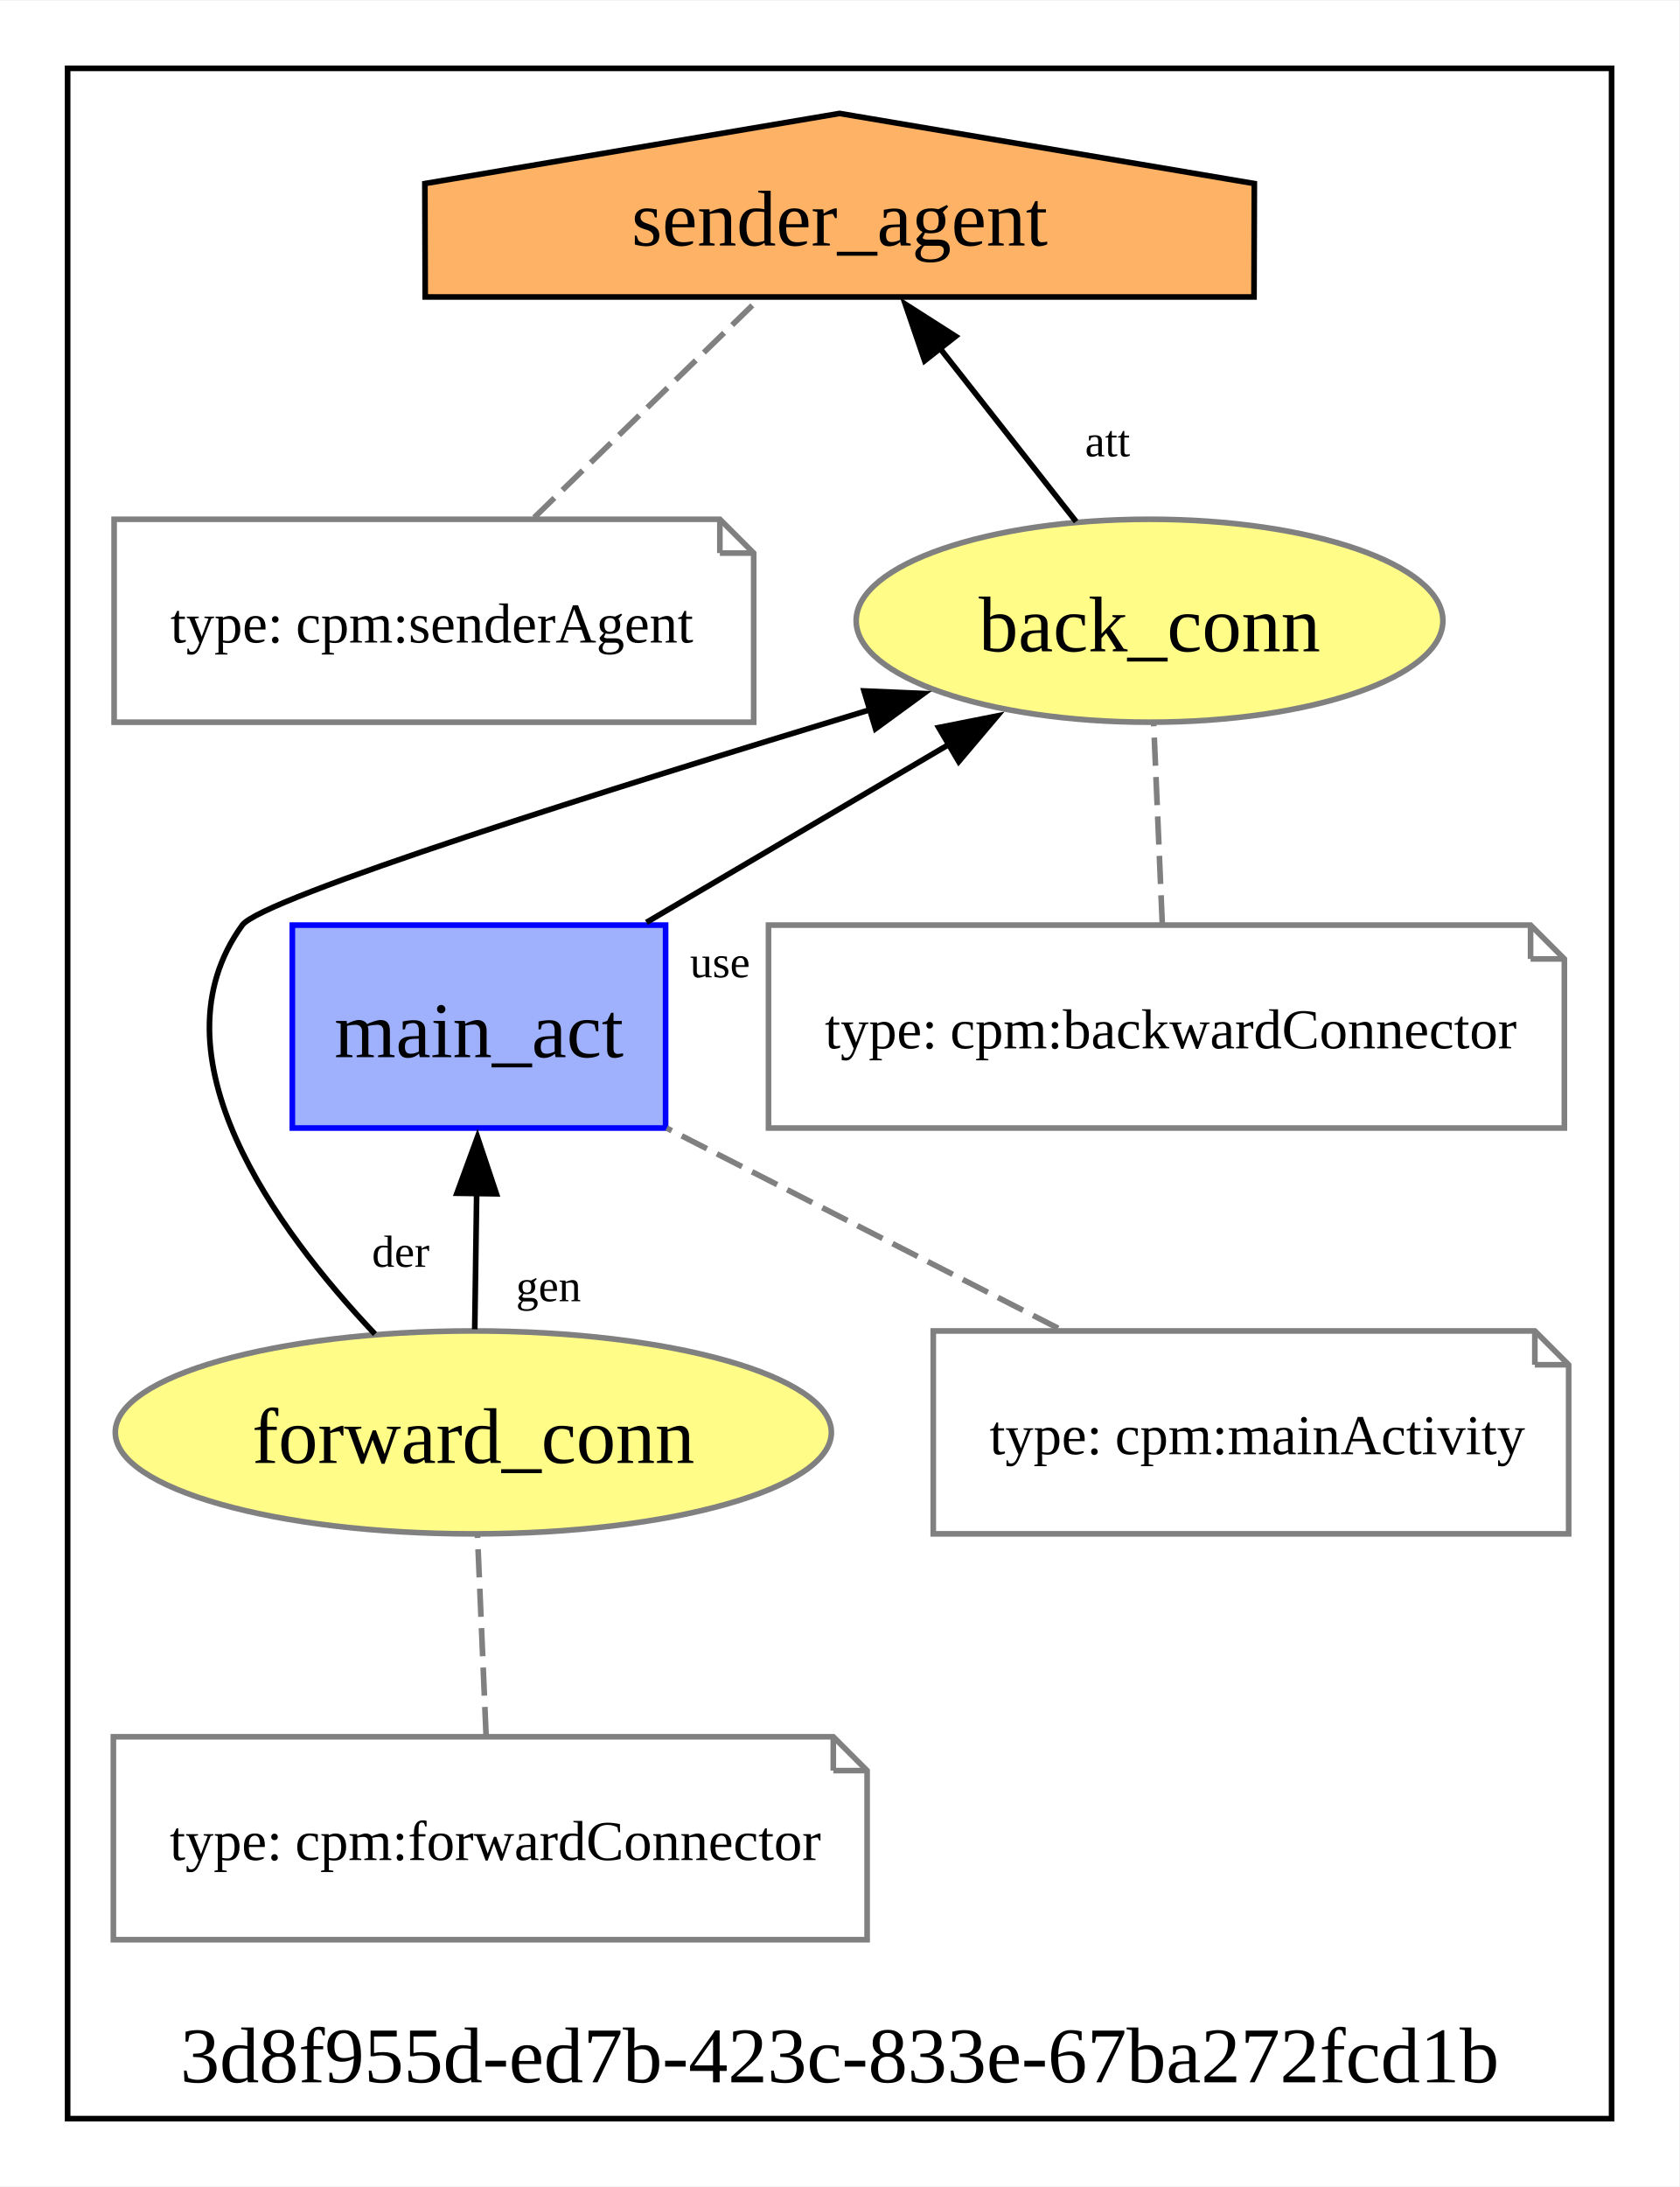
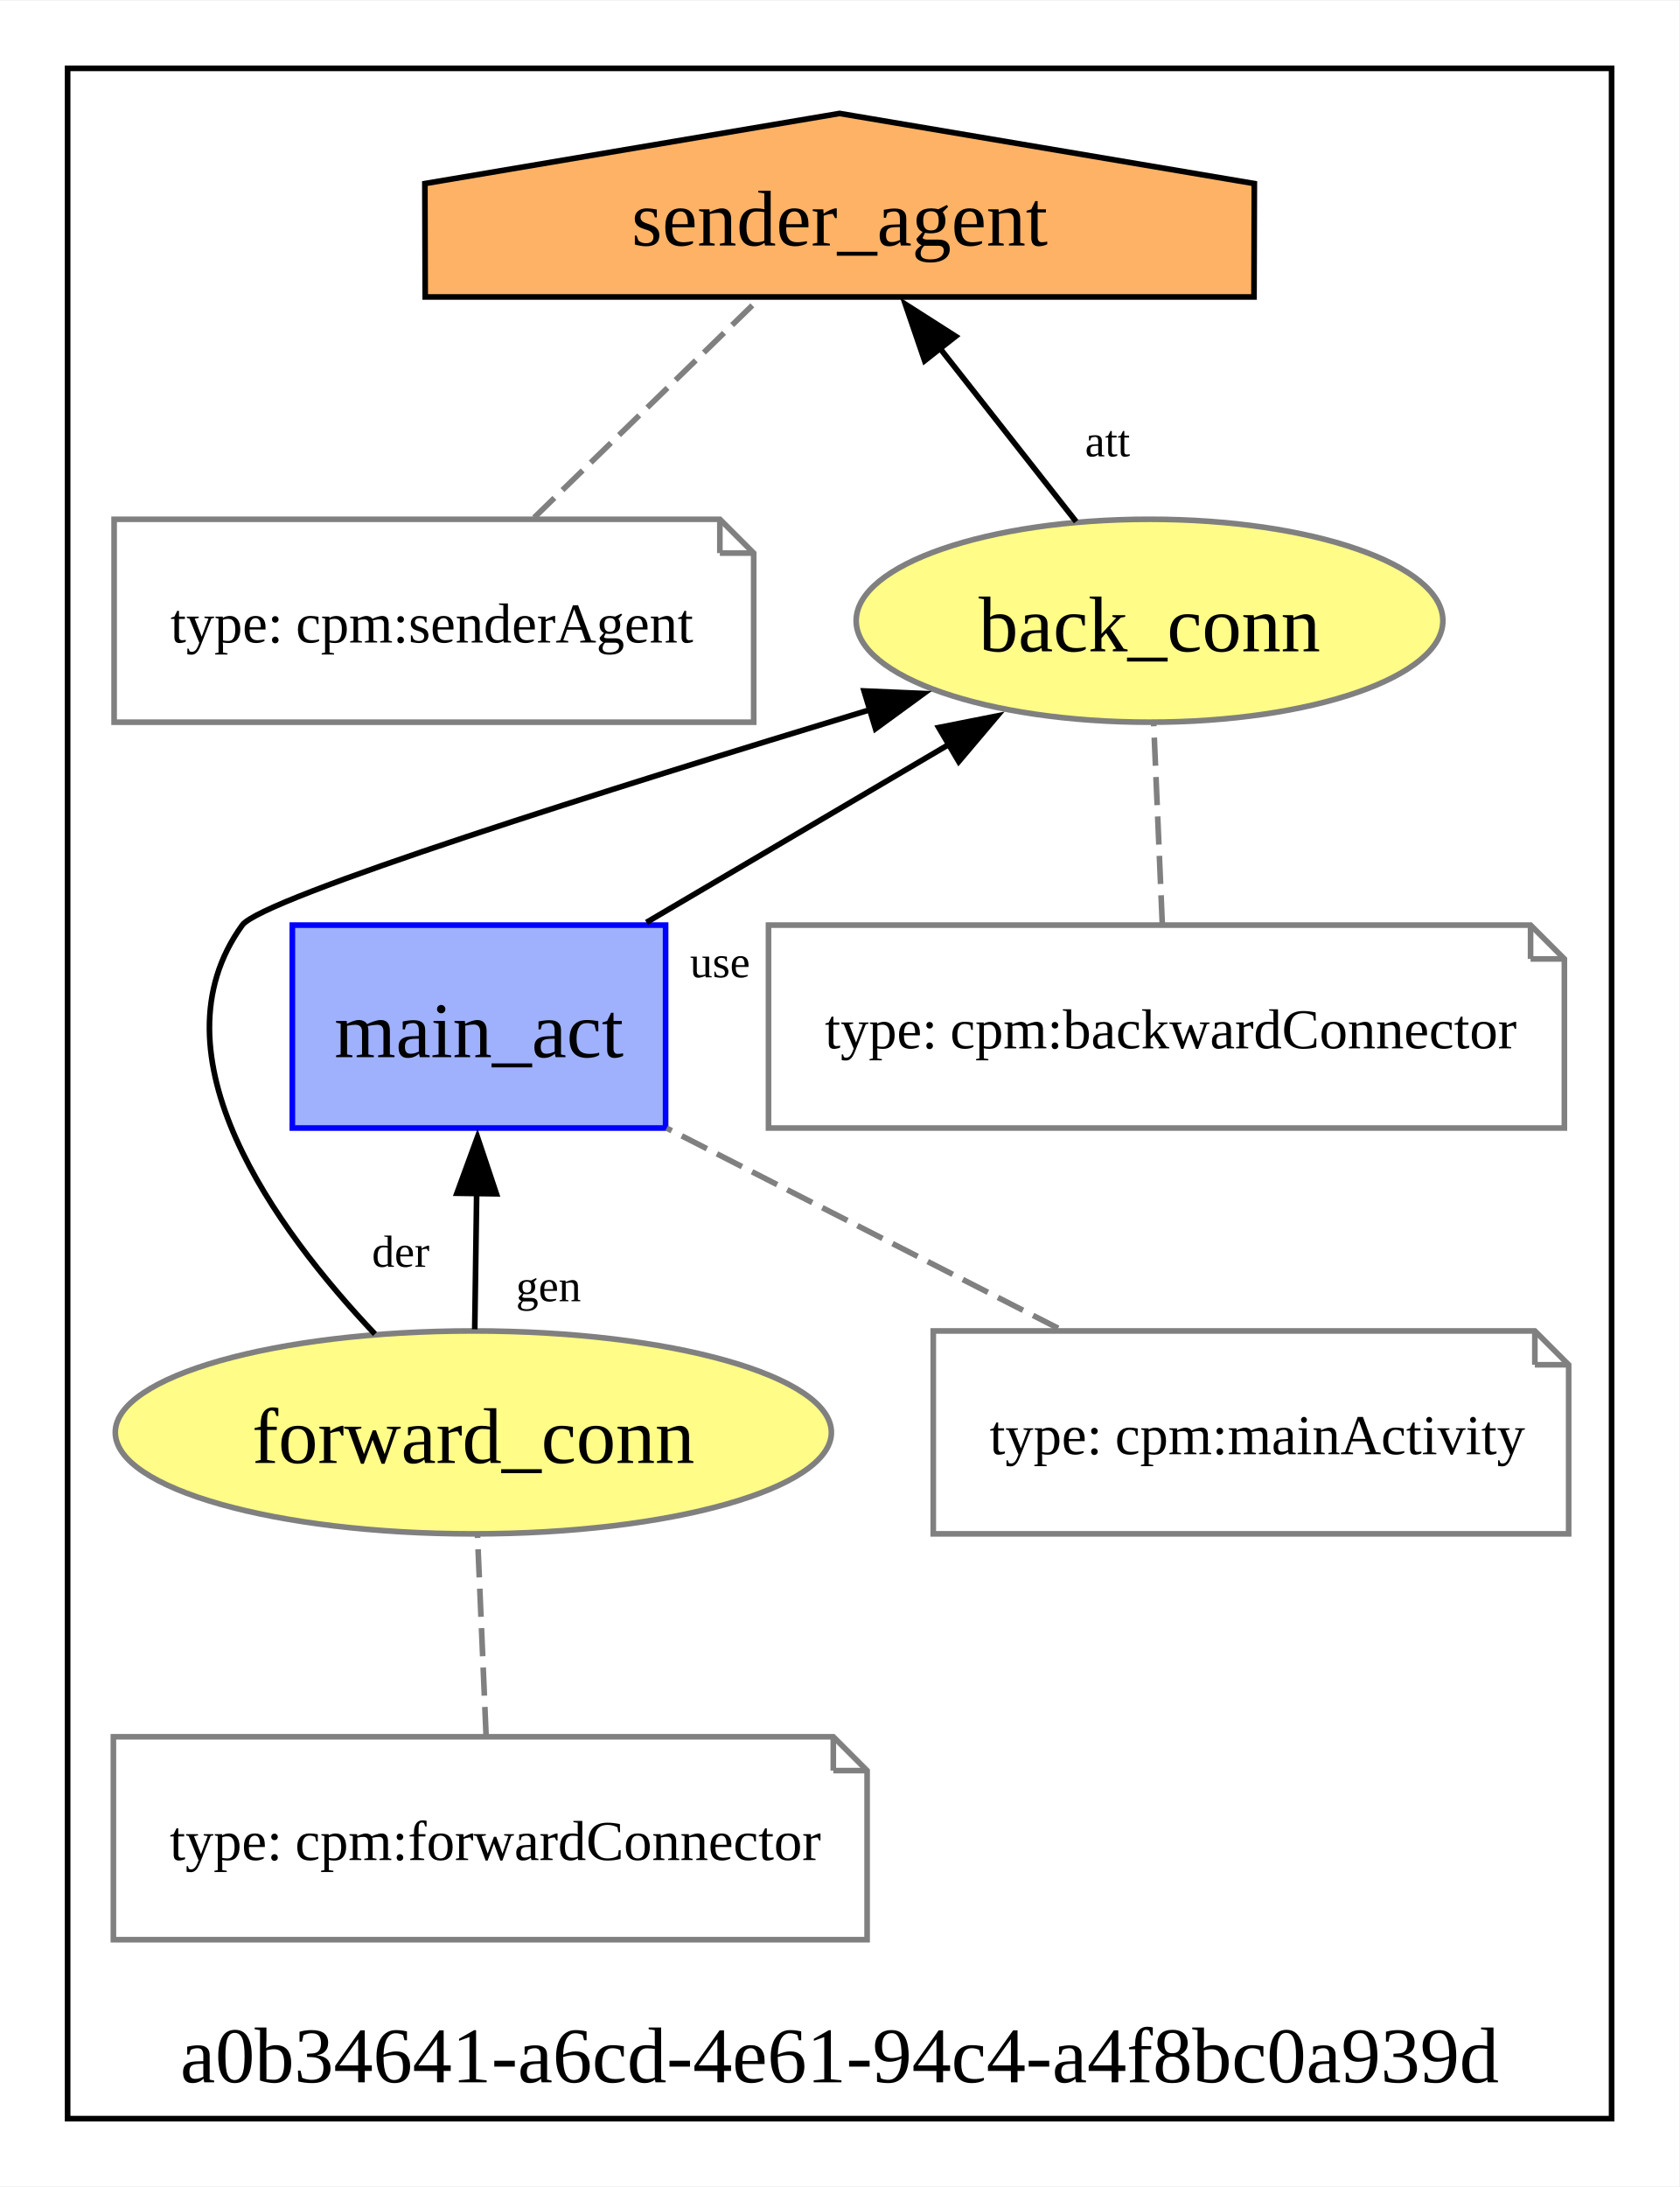
<svg xmlns="http://www.w3.org/2000/svg" xmlns:xlink="http://www.w3.org/1999/xlink" width="298pt" height="388pt" viewBox="0.00 0.00 298.00 387.75">
  <g id="graph0" class="graph" transform="scale(1 1) rotate(0) translate(4 383.75)">
    <polygon fill="white" stroke="none" points="-4,4 -4,-383.75 294,-383.75 294,4 -4,4" />
    <g id="clust1" class="cluster">
      <g id="a_clust1">
-         <a xlink:href="urn:uuid:3d8f955d-ed7b-423c-833e-67ba272fcd1b" xlink:title="3d8f955d-ed7b-423c-833e-67ba272fcd1b">
+         <a xlink:href="urn:uuid:a0b34641-a6cd-4e61-94c4-a4f8bc0a939d" xlink:title="a0b34641-a6cd-4e61-94c4-a4f8bc0a939d">
          <polygon fill="none" stroke="black" points="8,-8 8,-371.75 282,-371.75 282,-8 8,-8" />
-           <text text-anchor="middle" x="145" y="-14.45" font-family="Times New Roman,serif" font-size="14.00">3d8f955d-ed7b-423c-833e-67ba272fcd1b</text>
+           <text text-anchor="middle" x="145" y="-14.45" font-family="Times New Roman,serif" font-size="14.00">a0b34641-a6cd-4e61-94c4-a4f8bc0a939d</text>
        </a>
      </g>
    </g>
    <g id="node1" class="node">
      <g id="a_node1">
        <a xlink:href="http://commonprovenancemodel.org/ns/cpm/main_act" xlink:title="main_act">
          <polygon fill="#9fb1fc" stroke="#0000ff" points="114.12,-219.75 47.88,-219.75 47.88,-183.75 114.12,-183.75 114.12,-219.75" />
          <text text-anchor="middle" x="81" y="-196.32" font-family="Times New Roman,serif" font-size="14.00">main_act</text>
        </a>
      </g>
    </g>
    <g id="node3" class="node">
      <g id="a_node3">
        <a xlink:href="http://commonprovenancemodel.org/ns/cpm/back_conn" xlink:title="back_conn">
          <ellipse fill="#fffc87" stroke="#808080" cx="200" cy="-273.75" rx="52.06" ry="18" />
          <text text-anchor="middle" x="200" y="-268.32" font-family="Times New Roman,serif" font-size="14.00">back_conn</text>
        </a>
      </g>
    </g>
    <g id="edge6" class="edge">
      <path fill="none" stroke="black" d="M110.72,-220.23C127.07,-229.85 147.45,-241.84 164.61,-251.93" />
      <polygon fill="black" stroke="black" points="162.59,-254.8 172.98,-256.86 166.14,-248.77 162.59,-254.8" />
      <text text-anchor="middle" x="123.77" y="-210.49" font-family="Times New Roman,serif" font-size="8.00">use</text>
    </g>
    <g id="node2" class="node">
      <polygon fill="none" stroke="gray" points="268.38,-147.75 161.62,-147.75 161.62,-111.75 274.38,-111.75 274.38,-141.75 268.38,-147.75" />
      <polyline fill="none" stroke="gray" points="268.38,-147.75 268.38,-141.75" />
      <polyline fill="none" stroke="gray" points="274.38,-141.75 268.38,-141.75" />
      <text text-anchor="start" x="171.62" y="-125.88" font-family="Times New Roman,serif" font-size="10.00">type:</text>
      <text text-anchor="start" x="193.88" y="-125.88" font-family="Times New Roman,serif" font-size="10.00">cpm:mainActivity</text>
    </g>
    <g id="edge1" class="edge">
      <path fill="none" stroke="gray" stroke-dasharray="5,2" d="M183.78,-148.23C162.54,-159.09 135.38,-172.97 114.31,-183.73" />
    </g>
    <g id="node7" class="node">
      <g id="a_node7">
        <a xlink:href="https://gitlab.ics.muni.cz/422328/pid-test/-/blob/master/sender_agent" xlink:title="sender_agent">
          <polygon fill="#fdb266" stroke="black" points="218.6,-351.31 145,-363.75 71.4,-351.31 71.46,-331.19 218.54,-331.19 218.6,-351.31" />
          <text text-anchor="middle" x="145" y="-340.32" font-family="Times New Roman,serif" font-size="14.00">sender_agent</text>
        </a>
      </g>
    </g>
    <g id="edge7" class="edge">
      <path fill="none" stroke="black" d="M186.97,-291.34C179.74,-300.53 170.66,-312.09 162.79,-322.1" />
      <polygon fill="black" stroke="black" points="160.09,-319.88 156.66,-329.91 165.59,-324.21 160.09,-319.88" />
      <text text-anchor="middle" x="192.55" y="-302.91" font-family="Times New Roman,serif" font-size="8.00">att</text>
    </g>
    <g id="node4" class="node">
      <polygon fill="none" stroke="gray" points="267.62,-219.75 132.38,-219.75 132.38,-183.75 273.62,-183.75 273.62,-213.75 267.62,-219.75" />
      <polyline fill="none" stroke="gray" points="267.62,-219.75 267.62,-213.75" />
      <polyline fill="none" stroke="gray" points="273.62,-213.75 267.62,-213.75" />
      <text text-anchor="start" x="142.38" y="-197.88" font-family="Times New Roman,serif" font-size="10.00">type:</text>
      <text text-anchor="start" x="164.62" y="-197.88" font-family="Times New Roman,serif" font-size="10.00">cpm:backwardConnector</text>
    </g>
    <g id="edge2" class="edge">
      <path fill="none" stroke="gray" stroke-dasharray="5,2" d="M202.26,-220.05C201.79,-230.9 201.2,-244.83 200.73,-255.65" />
    </g>
    <g id="node5" class="node">
      <g id="a_node5">
        <a xlink:href="http://commonprovenancemodel.org/ns/cpm/forward_conn" xlink:title="forward_conn">
          <ellipse fill="#fffc87" stroke="#808080" cx="80" cy="-129.75" rx="63.54" ry="18" />
          <text text-anchor="middle" x="80" y="-124.33" font-family="Times New Roman,serif" font-size="14.00">forward_conn</text>
        </a>
      </g>
    </g>
    <g id="edge5" class="edge">
      <path fill="none" stroke="black" d="M80.25,-148.05C80.35,-155.34 80.48,-164.02 80.59,-172.21" />
      <polygon fill="black" stroke="black" points="77.09,-172.18 80.73,-182.13 84.09,-172.08 77.09,-172.18" />
      <text text-anchor="middle" x="93.34" y="-153.02" font-family="Times New Roman,serif" font-size="8.00">gen</text>
    </g>
    <g id="edge8" class="edge">
      <path fill="none" stroke="black" d="M62.54,-147.2C44.87,-165.87 22.35,-196.73 39,-219.75 42.45,-224.51 104.34,-243.99 150.36,-257.95" />
      <polygon fill="black" stroke="black" points="149.34,-261.29 159.93,-260.84 151.37,-254.59 149.34,-261.29" />
      <text text-anchor="middle" x="67.11" y="-159.13" font-family="Times New Roman,serif" font-size="8.00">der</text>
    </g>
    <g id="node6" class="node">
      <polygon fill="none" stroke="gray" points="143.88,-75.75 16.12,-75.75 16.12,-39.75 149.88,-39.75 149.88,-69.75 143.88,-75.75" />
      <polyline fill="none" stroke="gray" points="143.88,-75.75 143.88,-69.75" />
      <polyline fill="none" stroke="gray" points="149.88,-69.75 143.88,-69.75" />
      <text text-anchor="start" x="26.12" y="-53.88" font-family="Times New Roman,serif" font-size="10.00">type:</text>
      <text text-anchor="start" x="48.38" y="-53.88" font-family="Times New Roman,serif" font-size="10.00">cpm:forwardConnector</text>
    </g>
    <g id="edge3" class="edge">
      <path fill="none" stroke="gray" stroke-dasharray="5,2" d="M82.26,-76.05C81.79,-86.9 81.2,-100.83 80.73,-111.65" />
    </g>
    <g id="node8" class="node">
      <polygon fill="none" stroke="gray" points="123.75,-291.75 16.25,-291.75 16.25,-255.75 129.75,-255.75 129.75,-285.75 123.75,-291.75" />
      <polyline fill="none" stroke="gray" points="123.75,-291.75 123.75,-285.75" />
      <polyline fill="none" stroke="gray" points="129.75,-285.75 123.75,-285.75" />
      <text text-anchor="start" x="26.25" y="-269.88" font-family="Times New Roman,serif" font-size="10.00">type:</text>
      <text text-anchor="start" x="48.5" y="-269.88" font-family="Times New Roman,serif" font-size="10.00">cpm:senderAgent</text>
    </g>
    <g id="edge4" class="edge">
      <path fill="none" stroke="gray" stroke-dasharray="5,2" d="M90.8,-292.05C103.12,-304.04 119.31,-319.78 130.78,-330.93" />
    </g>
  </g>
</svg>
